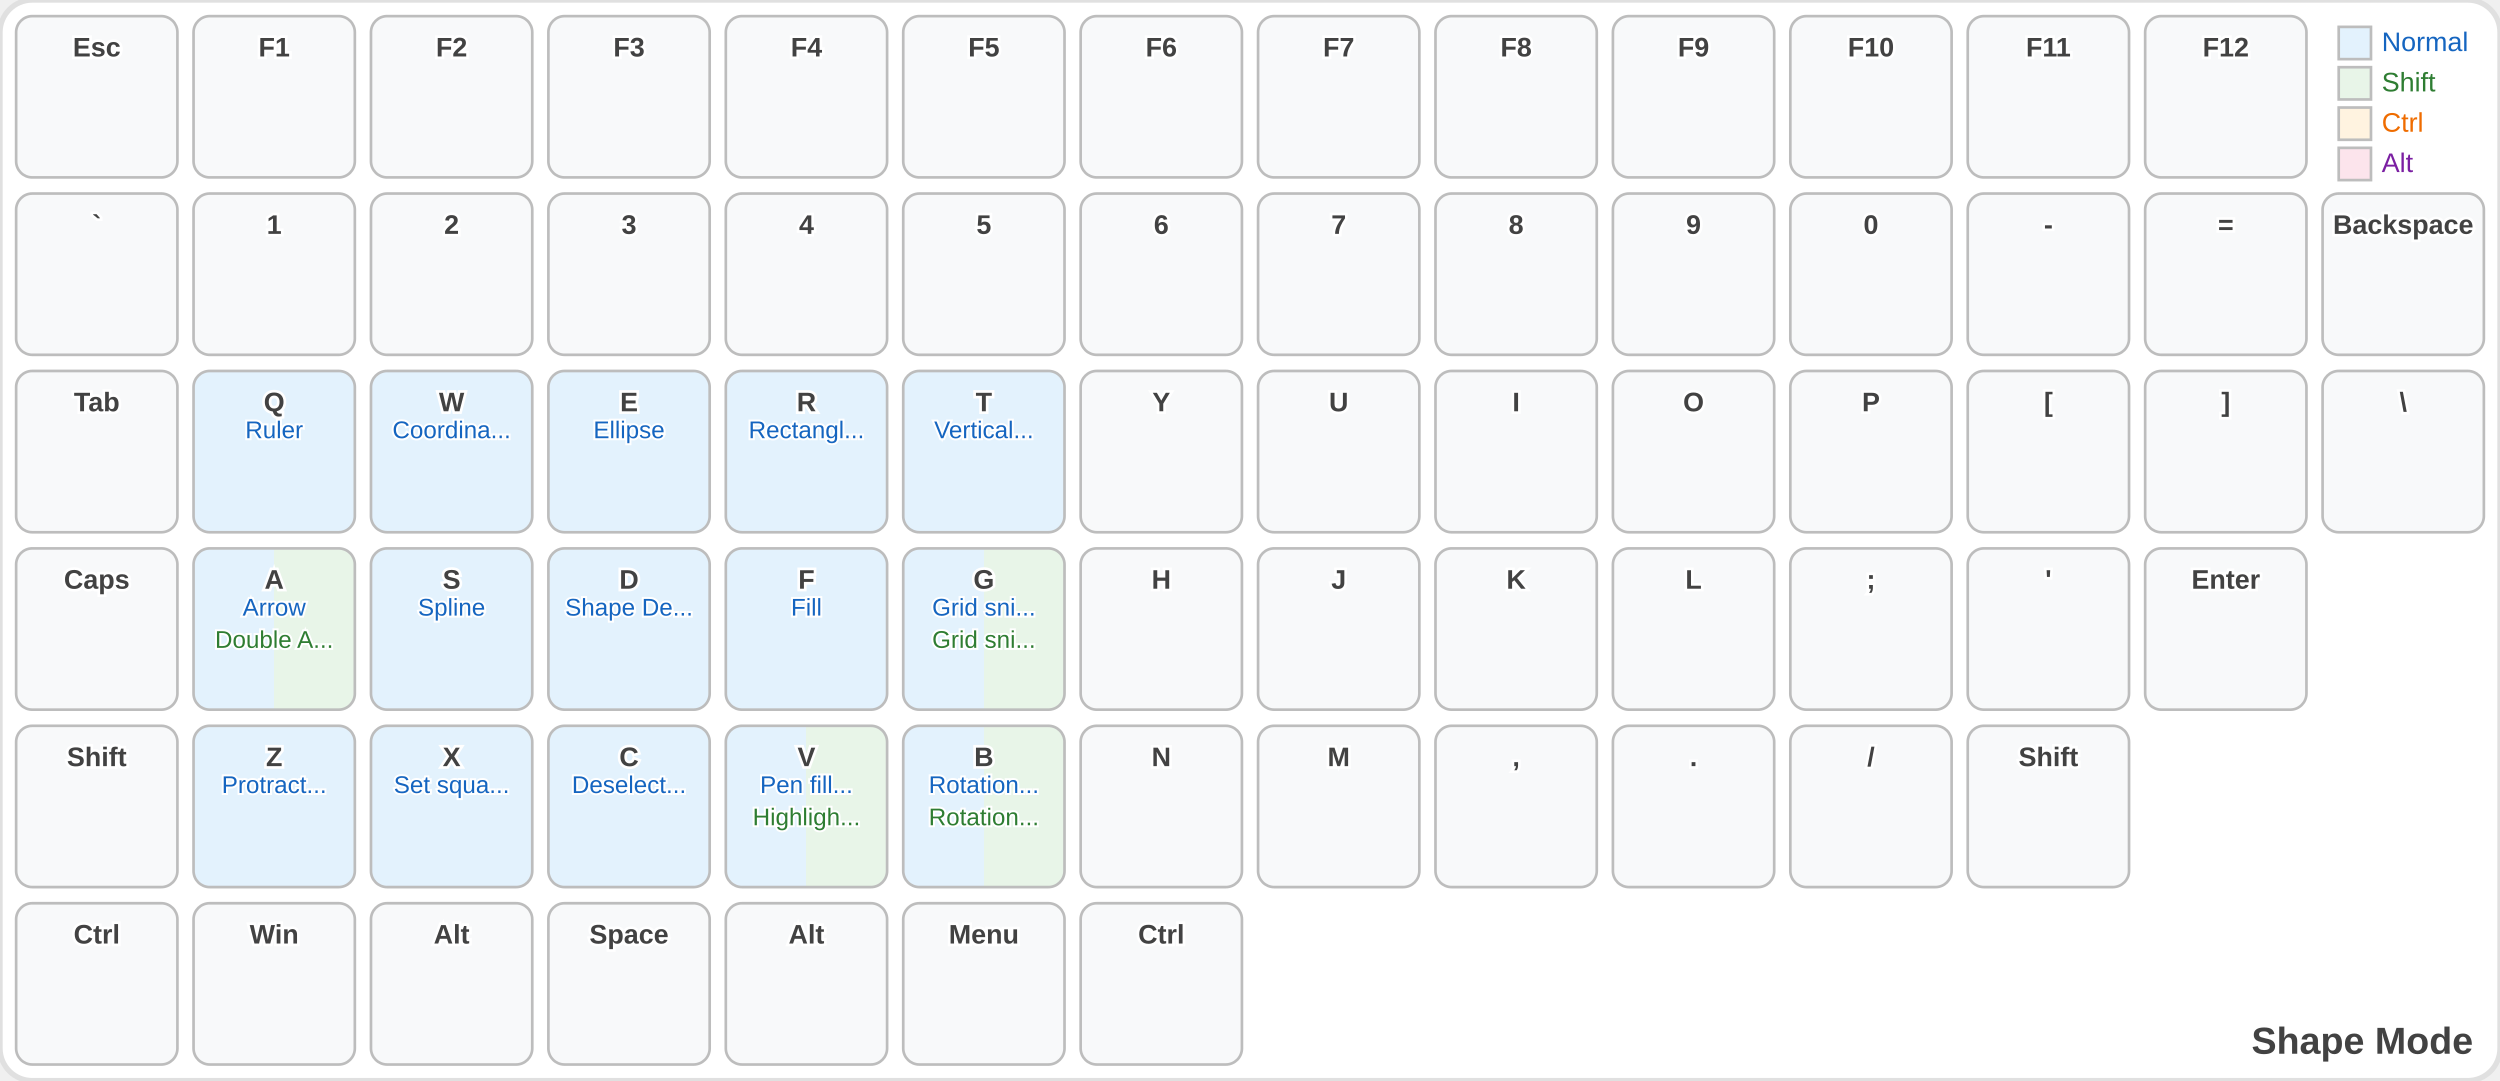
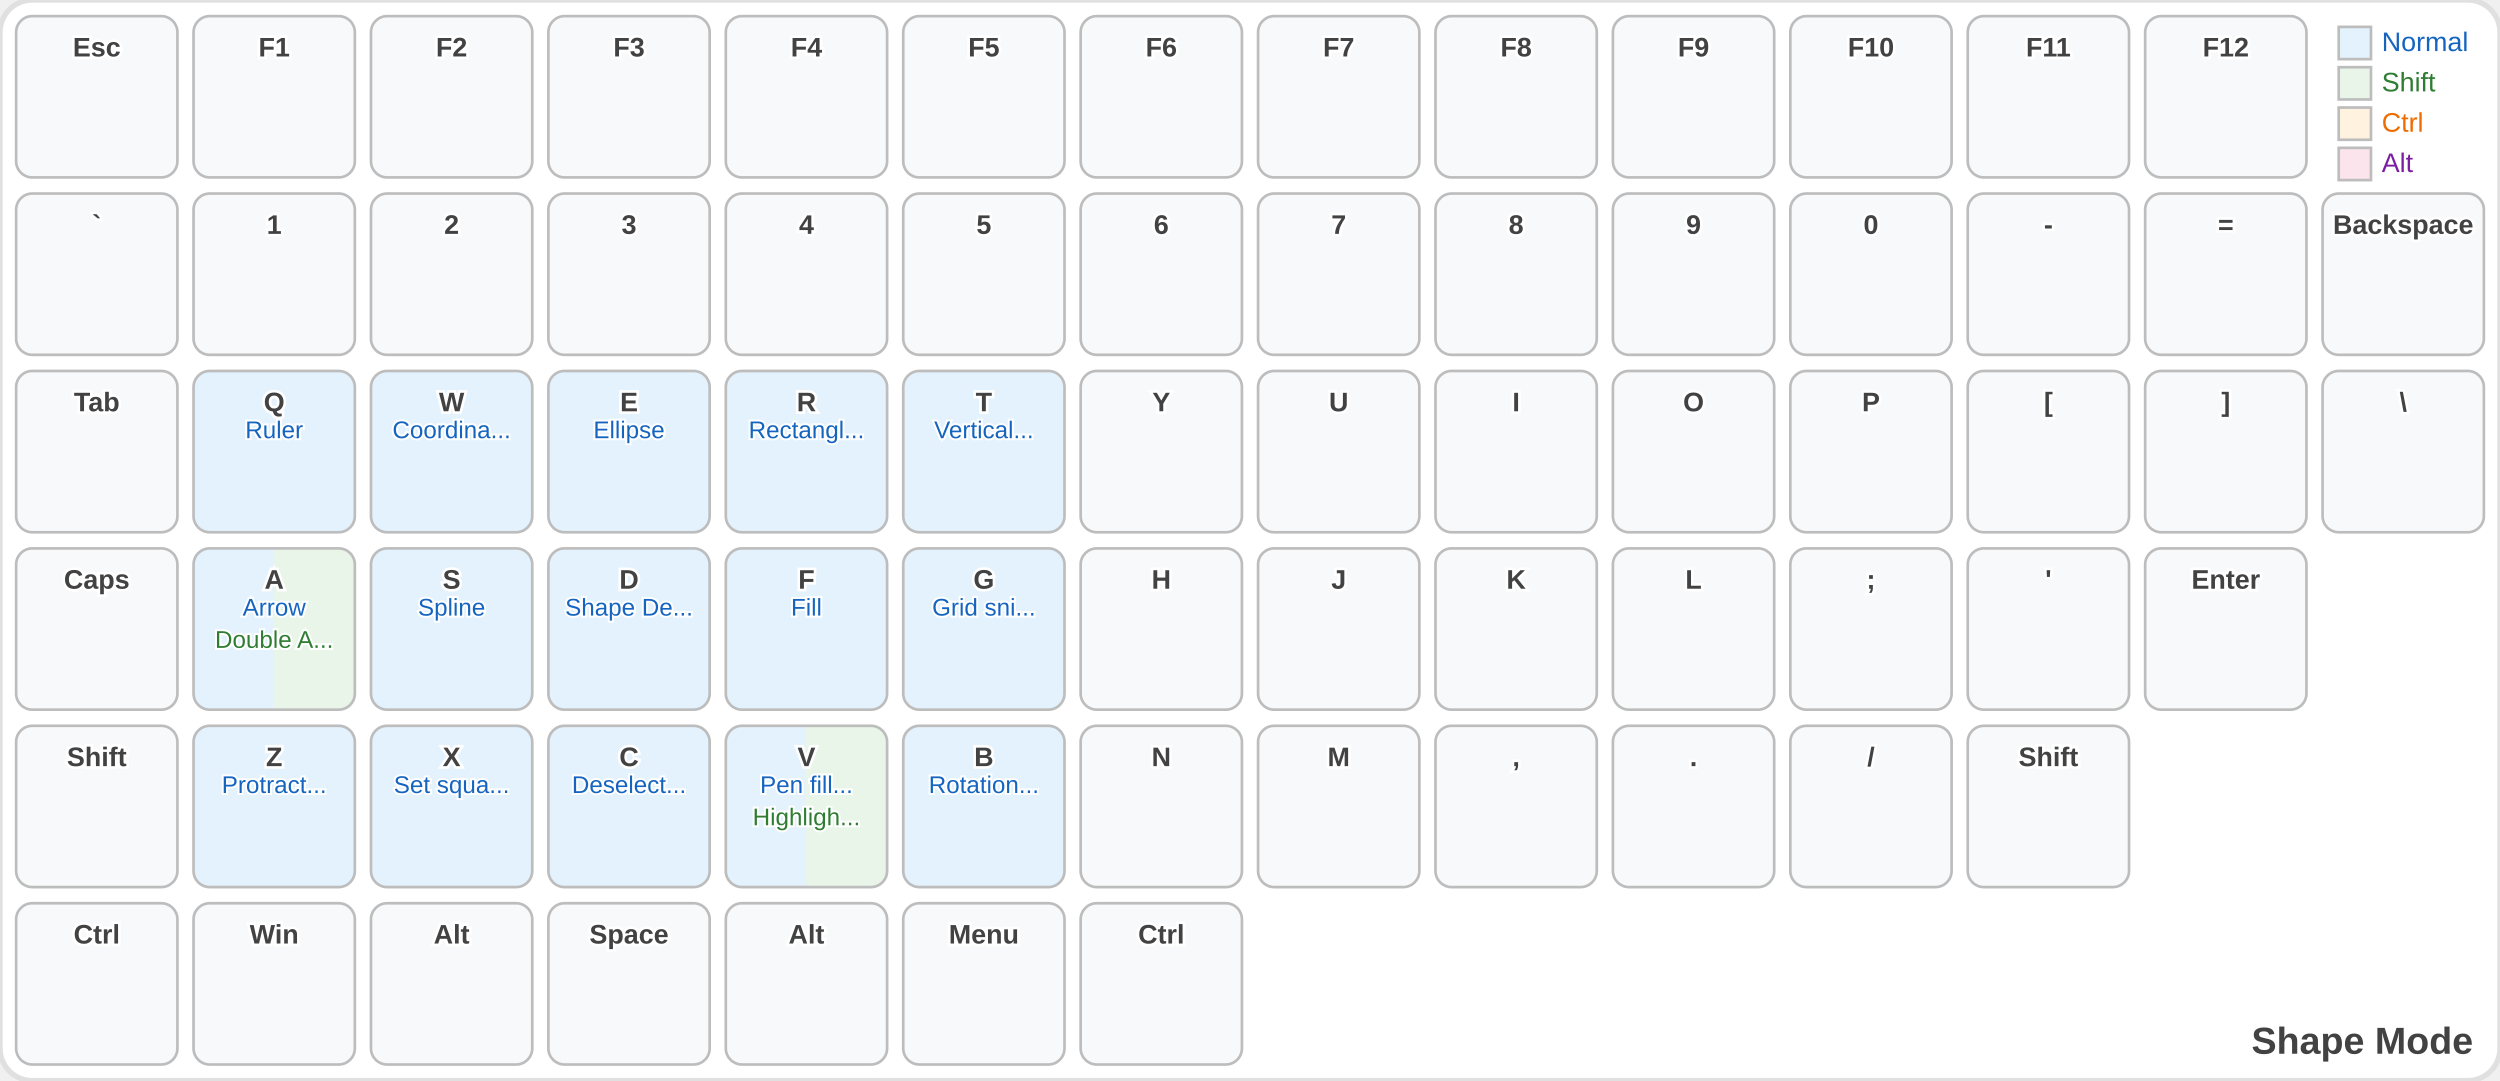
<svg xmlns="http://www.w3.org/2000/svg" baseProfile="full" height="402" version="1.1" width="930">
  <defs>
    <linearGradient id="gradient_A_72_204" x1="0" x2="1" y1="0" y2="0">
      <stop offset="0.0" stop-color="#e3f2fd" />
      <stop offset="0.5" stop-color="#e3f2fd" />
      <stop offset="0.5" stop-color="#e3f2fd" />
      <stop offset="0.5" stop-color="#e8f5e8" />
    </linearGradient>
-     <linearGradient id="gradient_G_336_204" x1="0" x2="1" y1="0" y2="0">
-       <stop offset="0.0" stop-color="#e3f2fd" />
-       <stop offset="0.5" stop-color="#e3f2fd" />
-       <stop offset="0.5" stop-color="#e3f2fd" />
-       <stop offset="0.5" stop-color="#e8f5e8" />
-     </linearGradient>
    <linearGradient id="gradient_V_270_270" x1="0" x2="1" y1="0" y2="0">
-       <stop offset="0.0" stop-color="#e3f2fd" />
-       <stop offset="0.5" stop-color="#e3f2fd" />
-       <stop offset="0.5" stop-color="#e3f2fd" />
-       <stop offset="0.5" stop-color="#e8f5e8" />
-     </linearGradient>
-     <linearGradient id="gradient_B_336_270" x1="0" x2="1" y1="0" y2="0">
      <stop offset="0.0" stop-color="#e3f2fd" />
      <stop offset="0.5" stop-color="#e3f2fd" />
      <stop offset="0.5" stop-color="#e3f2fd" />
      <stop offset="0.5" stop-color="#e8f5e8" />
    </linearGradient>
  </defs>
  <rect fill="#ffffff" height="402" rx="12" ry="12" stroke="#e0e0e0" stroke-width="2" width="930" x="0" y="0" />
  <rect fill="#e3f2fd" height="12" stroke="#bdbdbd" width="12" x="870" y="10" />
  <text fill="#1565c0" font-family="Arial, sans-serif" font-size="10" x="886" y="19">Normal</text>
  <rect fill="#e8f5e8" height="12" stroke="#bdbdbd" width="12" x="870" y="25" />
  <text fill="#2e7d32" font-family="Arial, sans-serif" font-size="10" x="886" y="34">Shift</text>
  <rect fill="#fff3e0" height="12" stroke="#bdbdbd" width="12" x="870" y="40" />
  <text fill="#ef6c00" font-family="Arial, sans-serif" font-size="10" x="886" y="49">Ctrl</text>
  <rect fill="#fce4ec" height="12" stroke="#bdbdbd" width="12" x="870" y="55" />
  <text fill="#7b1fa2" font-family="Arial, sans-serif" font-size="10" x="886" y="64">Alt</text>
  <text fill="none" font-family="Arial, sans-serif" font-size="14" font-weight="bold" stroke="#ffffff" stroke-width="2" text-anchor="end" x="920" y="392">Shape Mode</text>
  <text fill="#424242" font-family="Arial, sans-serif" font-size="14" font-weight="bold" text-anchor="end" x="920" y="392">Shape Mode</text>
  <rect fill="#f8f9fa" height="60" rx="6" ry="6" stroke="#bdbdbd" stroke-width="1" width="60" x="6" y="6" />
  <text fill="none" font-family="Arial, sans-serif" font-size="10" font-weight="bold" stroke="#ffffff" stroke-width="2" text-anchor="middle" x="36.0" y="21">Esc</text>
  <text fill="#424242" font-family="Arial, sans-serif" font-size="10" font-weight="bold" text-anchor="middle" x="36.0" y="21">Esc</text>
  <rect fill="#f8f9fa" height="60" rx="6" ry="6" stroke="#bdbdbd" stroke-width="1" width="60" x="72" y="6" />
  <text fill="none" font-family="Arial, sans-serif" font-size="10" font-weight="bold" stroke="#ffffff" stroke-width="2" text-anchor="middle" x="102.0" y="21">F1</text>
  <text fill="#424242" font-family="Arial, sans-serif" font-size="10" font-weight="bold" text-anchor="middle" x="102.0" y="21">F1</text>
  <rect fill="#f8f9fa" height="60" rx="6" ry="6" stroke="#bdbdbd" stroke-width="1" width="60" x="138" y="6" />
  <text fill="none" font-family="Arial, sans-serif" font-size="10" font-weight="bold" stroke="#ffffff" stroke-width="2" text-anchor="middle" x="168.0" y="21">F2</text>
  <text fill="#424242" font-family="Arial, sans-serif" font-size="10" font-weight="bold" text-anchor="middle" x="168.0" y="21">F2</text>
  <rect fill="#f8f9fa" height="60" rx="6" ry="6" stroke="#bdbdbd" stroke-width="1" width="60" x="204" y="6" />
  <text fill="none" font-family="Arial, sans-serif" font-size="10" font-weight="bold" stroke="#ffffff" stroke-width="2" text-anchor="middle" x="234.0" y="21">F3</text>
  <text fill="#424242" font-family="Arial, sans-serif" font-size="10" font-weight="bold" text-anchor="middle" x="234.0" y="21">F3</text>
  <rect fill="#f8f9fa" height="60" rx="6" ry="6" stroke="#bdbdbd" stroke-width="1" width="60" x="270" y="6" />
  <text fill="none" font-family="Arial, sans-serif" font-size="10" font-weight="bold" stroke="#ffffff" stroke-width="2" text-anchor="middle" x="300.0" y="21">F4</text>
  <text fill="#424242" font-family="Arial, sans-serif" font-size="10" font-weight="bold" text-anchor="middle" x="300.0" y="21">F4</text>
  <rect fill="#f8f9fa" height="60" rx="6" ry="6" stroke="#bdbdbd" stroke-width="1" width="60" x="336" y="6" />
  <text fill="none" font-family="Arial, sans-serif" font-size="10" font-weight="bold" stroke="#ffffff" stroke-width="2" text-anchor="middle" x="366.0" y="21">F5</text>
  <text fill="#424242" font-family="Arial, sans-serif" font-size="10" font-weight="bold" text-anchor="middle" x="366.0" y="21">F5</text>
  <rect fill="#f8f9fa" height="60" rx="6" ry="6" stroke="#bdbdbd" stroke-width="1" width="60" x="402" y="6" />
  <text fill="none" font-family="Arial, sans-serif" font-size="10" font-weight="bold" stroke="#ffffff" stroke-width="2" text-anchor="middle" x="432.0" y="21">F6</text>
  <text fill="#424242" font-family="Arial, sans-serif" font-size="10" font-weight="bold" text-anchor="middle" x="432.0" y="21">F6</text>
  <rect fill="#f8f9fa" height="60" rx="6" ry="6" stroke="#bdbdbd" stroke-width="1" width="60" x="468" y="6" />
  <text fill="none" font-family="Arial, sans-serif" font-size="10" font-weight="bold" stroke="#ffffff" stroke-width="2" text-anchor="middle" x="498.0" y="21">F7</text>
  <text fill="#424242" font-family="Arial, sans-serif" font-size="10" font-weight="bold" text-anchor="middle" x="498.0" y="21">F7</text>
  <rect fill="#f8f9fa" height="60" rx="6" ry="6" stroke="#bdbdbd" stroke-width="1" width="60" x="534" y="6" />
  <text fill="none" font-family="Arial, sans-serif" font-size="10" font-weight="bold" stroke="#ffffff" stroke-width="2" text-anchor="middle" x="564.0" y="21">F8</text>
  <text fill="#424242" font-family="Arial, sans-serif" font-size="10" font-weight="bold" text-anchor="middle" x="564.0" y="21">F8</text>
  <rect fill="#f8f9fa" height="60" rx="6" ry="6" stroke="#bdbdbd" stroke-width="1" width="60" x="600" y="6" />
  <text fill="none" font-family="Arial, sans-serif" font-size="10" font-weight="bold" stroke="#ffffff" stroke-width="2" text-anchor="middle" x="630.0" y="21">F9</text>
  <text fill="#424242" font-family="Arial, sans-serif" font-size="10" font-weight="bold" text-anchor="middle" x="630.0" y="21">F9</text>
  <rect fill="#f8f9fa" height="60" rx="6" ry="6" stroke="#bdbdbd" stroke-width="1" width="60" x="666" y="6" />
  <text fill="none" font-family="Arial, sans-serif" font-size="10" font-weight="bold" stroke="#ffffff" stroke-width="2" text-anchor="middle" x="696.0" y="21">F10</text>
  <text fill="#424242" font-family="Arial, sans-serif" font-size="10" font-weight="bold" text-anchor="middle" x="696.0" y="21">F10</text>
  <rect fill="#f8f9fa" height="60" rx="6" ry="6" stroke="#bdbdbd" stroke-width="1" width="60" x="732" y="6" />
  <text fill="none" font-family="Arial, sans-serif" font-size="10" font-weight="bold" stroke="#ffffff" stroke-width="2" text-anchor="middle" x="762.0" y="21">F11</text>
  <text fill="#424242" font-family="Arial, sans-serif" font-size="10" font-weight="bold" text-anchor="middle" x="762.0" y="21">F11</text>
  <rect fill="#f8f9fa" height="60" rx="6" ry="6" stroke="#bdbdbd" stroke-width="1" width="60" x="798" y="6" />
  <text fill="none" font-family="Arial, sans-serif" font-size="10" font-weight="bold" stroke="#ffffff" stroke-width="2" text-anchor="middle" x="828.0" y="21">F12</text>
  <text fill="#424242" font-family="Arial, sans-serif" font-size="10" font-weight="bold" text-anchor="middle" x="828.0" y="21">F12</text>
  <rect fill="#f8f9fa" height="60" rx="6" ry="6" stroke="#bdbdbd" stroke-width="1" width="60" x="6" y="72" />
  <text fill="none" font-family="Arial, sans-serif" font-size="10" font-weight="bold" stroke="#ffffff" stroke-width="2" text-anchor="middle" x="36.0" y="87">`</text>
  <text fill="#424242" font-family="Arial, sans-serif" font-size="10" font-weight="bold" text-anchor="middle" x="36.0" y="87">`</text>
  <rect fill="#f8f9fa" height="60" rx="6" ry="6" stroke="#bdbdbd" stroke-width="1" width="60" x="72" y="72" />
  <text fill="none" font-family="Arial, sans-serif" font-size="10" font-weight="bold" stroke="#ffffff" stroke-width="2" text-anchor="middle" x="102.0" y="87">1</text>
  <text fill="#424242" font-family="Arial, sans-serif" font-size="10" font-weight="bold" text-anchor="middle" x="102.0" y="87">1</text>
  <rect fill="#f8f9fa" height="60" rx="6" ry="6" stroke="#bdbdbd" stroke-width="1" width="60" x="138" y="72" />
  <text fill="none" font-family="Arial, sans-serif" font-size="10" font-weight="bold" stroke="#ffffff" stroke-width="2" text-anchor="middle" x="168.0" y="87">2</text>
  <text fill="#424242" font-family="Arial, sans-serif" font-size="10" font-weight="bold" text-anchor="middle" x="168.0" y="87">2</text>
  <rect fill="#f8f9fa" height="60" rx="6" ry="6" stroke="#bdbdbd" stroke-width="1" width="60" x="204" y="72" />
  <text fill="none" font-family="Arial, sans-serif" font-size="10" font-weight="bold" stroke="#ffffff" stroke-width="2" text-anchor="middle" x="234.0" y="87">3</text>
  <text fill="#424242" font-family="Arial, sans-serif" font-size="10" font-weight="bold" text-anchor="middle" x="234.0" y="87">3</text>
  <rect fill="#f8f9fa" height="60" rx="6" ry="6" stroke="#bdbdbd" stroke-width="1" width="60" x="270" y="72" />
  <text fill="none" font-family="Arial, sans-serif" font-size="10" font-weight="bold" stroke="#ffffff" stroke-width="2" text-anchor="middle" x="300.0" y="87">4</text>
  <text fill="#424242" font-family="Arial, sans-serif" font-size="10" font-weight="bold" text-anchor="middle" x="300.0" y="87">4</text>
  <rect fill="#f8f9fa" height="60" rx="6" ry="6" stroke="#bdbdbd" stroke-width="1" width="60" x="336" y="72" />
  <text fill="none" font-family="Arial, sans-serif" font-size="10" font-weight="bold" stroke="#ffffff" stroke-width="2" text-anchor="middle" x="366.0" y="87">5</text>
  <text fill="#424242" font-family="Arial, sans-serif" font-size="10" font-weight="bold" text-anchor="middle" x="366.0" y="87">5</text>
  <rect fill="#f8f9fa" height="60" rx="6" ry="6" stroke="#bdbdbd" stroke-width="1" width="60" x="402" y="72" />
  <text fill="none" font-family="Arial, sans-serif" font-size="10" font-weight="bold" stroke="#ffffff" stroke-width="2" text-anchor="middle" x="432.0" y="87">6</text>
  <text fill="#424242" font-family="Arial, sans-serif" font-size="10" font-weight="bold" text-anchor="middle" x="432.0" y="87">6</text>
  <rect fill="#f8f9fa" height="60" rx="6" ry="6" stroke="#bdbdbd" stroke-width="1" width="60" x="468" y="72" />
  <text fill="none" font-family="Arial, sans-serif" font-size="10" font-weight="bold" stroke="#ffffff" stroke-width="2" text-anchor="middle" x="498.0" y="87">7</text>
  <text fill="#424242" font-family="Arial, sans-serif" font-size="10" font-weight="bold" text-anchor="middle" x="498.0" y="87">7</text>
  <rect fill="#f8f9fa" height="60" rx="6" ry="6" stroke="#bdbdbd" stroke-width="1" width="60" x="534" y="72" />
  <text fill="none" font-family="Arial, sans-serif" font-size="10" font-weight="bold" stroke="#ffffff" stroke-width="2" text-anchor="middle" x="564.0" y="87">8</text>
  <text fill="#424242" font-family="Arial, sans-serif" font-size="10" font-weight="bold" text-anchor="middle" x="564.0" y="87">8</text>
  <rect fill="#f8f9fa" height="60" rx="6" ry="6" stroke="#bdbdbd" stroke-width="1" width="60" x="600" y="72" />
  <text fill="none" font-family="Arial, sans-serif" font-size="10" font-weight="bold" stroke="#ffffff" stroke-width="2" text-anchor="middle" x="630.0" y="87">9</text>
  <text fill="#424242" font-family="Arial, sans-serif" font-size="10" font-weight="bold" text-anchor="middle" x="630.0" y="87">9</text>
  <rect fill="#f8f9fa" height="60" rx="6" ry="6" stroke="#bdbdbd" stroke-width="1" width="60" x="666" y="72" />
  <text fill="none" font-family="Arial, sans-serif" font-size="10" font-weight="bold" stroke="#ffffff" stroke-width="2" text-anchor="middle" x="696.0" y="87">0</text>
  <text fill="#424242" font-family="Arial, sans-serif" font-size="10" font-weight="bold" text-anchor="middle" x="696.0" y="87">0</text>
  <rect fill="#f8f9fa" height="60" rx="6" ry="6" stroke="#bdbdbd" stroke-width="1" width="60" x="732" y="72" />
  <text fill="none" font-family="Arial, sans-serif" font-size="10" font-weight="bold" stroke="#ffffff" stroke-width="2" text-anchor="middle" x="762.0" y="87">-</text>
  <text fill="#424242" font-family="Arial, sans-serif" font-size="10" font-weight="bold" text-anchor="middle" x="762.0" y="87">-</text>
  <rect fill="#f8f9fa" height="60" rx="6" ry="6" stroke="#bdbdbd" stroke-width="1" width="60" x="798" y="72" />
  <text fill="none" font-family="Arial, sans-serif" font-size="10" font-weight="bold" stroke="#ffffff" stroke-width="2" text-anchor="middle" x="828.0" y="87">=</text>
  <text fill="#424242" font-family="Arial, sans-serif" font-size="10" font-weight="bold" text-anchor="middle" x="828.0" y="87">=</text>
  <rect fill="#f8f9fa" height="60" rx="6" ry="6" stroke="#bdbdbd" stroke-width="1" width="60" x="864" y="72" />
  <text fill="none" font-family="Arial, sans-serif" font-size="10" font-weight="bold" stroke="#ffffff" stroke-width="2" text-anchor="middle" x="894.0" y="87">Backspace</text>
  <text fill="#424242" font-family="Arial, sans-serif" font-size="10" font-weight="bold" text-anchor="middle" x="894.0" y="87">Backspace</text>
  <rect fill="#f8f9fa" height="60" rx="6" ry="6" stroke="#bdbdbd" stroke-width="1" width="60" x="6" y="138" />
  <text fill="none" font-family="Arial, sans-serif" font-size="10" font-weight="bold" stroke="#ffffff" stroke-width="2" text-anchor="middle" x="36.0" y="153">Tab</text>
  <text fill="#424242" font-family="Arial, sans-serif" font-size="10" font-weight="bold" text-anchor="middle" x="36.0" y="153">Tab</text>
  <rect fill="#e3f2fd" height="60" rx="6" ry="6" stroke="#bdbdbd" stroke-width="1" width="60" x="72" y="138" />
  <text fill="none" font-family="Arial, sans-serif" font-size="10" font-weight="bold" stroke="#ffffff" stroke-width="2" text-anchor="middle" x="102.0" y="153">Q</text>
  <text fill="#424242" font-family="Arial, sans-serif" font-size="10" font-weight="bold" text-anchor="middle" x="102.0" y="153">Q</text>
  <text fill="none" font-family="Arial, sans-serif" font-size="9" font-weight="normal" stroke="#ffffff" stroke-width="1.5" text-anchor="middle" x="102.0" y="163">Ruler</text>
  <text fill="#1565c0" font-family="Arial, sans-serif" font-size="9" font-weight="normal" text-anchor="middle" x="102.0" y="163">Ruler</text>
  <rect fill="#e3f2fd" height="60" rx="6" ry="6" stroke="#bdbdbd" stroke-width="1" width="60" x="138" y="138" />
  <text fill="none" font-family="Arial, sans-serif" font-size="10" font-weight="bold" stroke="#ffffff" stroke-width="2" text-anchor="middle" x="168.0" y="153">W</text>
  <text fill="#424242" font-family="Arial, sans-serif" font-size="10" font-weight="bold" text-anchor="middle" x="168.0" y="153">W</text>
  <text fill="none" font-family="Arial, sans-serif" font-size="9" font-weight="normal" stroke="#ffffff" stroke-width="1.5" text-anchor="middle" x="168.0" y="163">Coordina...</text>
  <text fill="#1565c0" font-family="Arial, sans-serif" font-size="9" font-weight="normal" text-anchor="middle" x="168.0" y="163">Coordina...</text>
  <rect fill="#e3f2fd" height="60" rx="6" ry="6" stroke="#bdbdbd" stroke-width="1" width="60" x="204" y="138" />
  <text fill="none" font-family="Arial, sans-serif" font-size="10" font-weight="bold" stroke="#ffffff" stroke-width="2" text-anchor="middle" x="234.0" y="153">E</text>
  <text fill="#424242" font-family="Arial, sans-serif" font-size="10" font-weight="bold" text-anchor="middle" x="234.0" y="153">E</text>
  <text fill="none" font-family="Arial, sans-serif" font-size="9" font-weight="normal" stroke="#ffffff" stroke-width="1.5" text-anchor="middle" x="234.0" y="163">Ellipse</text>
  <text fill="#1565c0" font-family="Arial, sans-serif" font-size="9" font-weight="normal" text-anchor="middle" x="234.0" y="163">Ellipse</text>
  <rect fill="#e3f2fd" height="60" rx="6" ry="6" stroke="#bdbdbd" stroke-width="1" width="60" x="270" y="138" />
  <text fill="none" font-family="Arial, sans-serif" font-size="10" font-weight="bold" stroke="#ffffff" stroke-width="2" text-anchor="middle" x="300.0" y="153">R</text>
  <text fill="#424242" font-family="Arial, sans-serif" font-size="10" font-weight="bold" text-anchor="middle" x="300.0" y="153">R</text>
  <text fill="none" font-family="Arial, sans-serif" font-size="9" font-weight="normal" stroke="#ffffff" stroke-width="1.5" text-anchor="middle" x="300.0" y="163">Rectangl...</text>
  <text fill="#1565c0" font-family="Arial, sans-serif" font-size="9" font-weight="normal" text-anchor="middle" x="300.0" y="163">Rectangl...</text>
  <rect fill="#e3f2fd" height="60" rx="6" ry="6" stroke="#bdbdbd" stroke-width="1" width="60" x="336" y="138" />
  <text fill="none" font-family="Arial, sans-serif" font-size="10" font-weight="bold" stroke="#ffffff" stroke-width="2" text-anchor="middle" x="366.0" y="153">T</text>
  <text fill="#424242" font-family="Arial, sans-serif" font-size="10" font-weight="bold" text-anchor="middle" x="366.0" y="153">T</text>
  <text fill="none" font-family="Arial, sans-serif" font-size="9" font-weight="normal" stroke="#ffffff" stroke-width="1.5" text-anchor="middle" x="366.0" y="163">Vertical...</text>
  <text fill="#1565c0" font-family="Arial, sans-serif" font-size="9" font-weight="normal" text-anchor="middle" x="366.0" y="163">Vertical...</text>
  <rect fill="#f8f9fa" height="60" rx="6" ry="6" stroke="#bdbdbd" stroke-width="1" width="60" x="402" y="138" />
  <text fill="none" font-family="Arial, sans-serif" font-size="10" font-weight="bold" stroke="#ffffff" stroke-width="2" text-anchor="middle" x="432.0" y="153">Y</text>
  <text fill="#424242" font-family="Arial, sans-serif" font-size="10" font-weight="bold" text-anchor="middle" x="432.0" y="153">Y</text>
  <rect fill="#f8f9fa" height="60" rx="6" ry="6" stroke="#bdbdbd" stroke-width="1" width="60" x="468" y="138" />
  <text fill="none" font-family="Arial, sans-serif" font-size="10" font-weight="bold" stroke="#ffffff" stroke-width="2" text-anchor="middle" x="498.0" y="153">U</text>
  <text fill="#424242" font-family="Arial, sans-serif" font-size="10" font-weight="bold" text-anchor="middle" x="498.0" y="153">U</text>
  <rect fill="#f8f9fa" height="60" rx="6" ry="6" stroke="#bdbdbd" stroke-width="1" width="60" x="534" y="138" />
  <text fill="none" font-family="Arial, sans-serif" font-size="10" font-weight="bold" stroke="#ffffff" stroke-width="2" text-anchor="middle" x="564.0" y="153">I</text>
  <text fill="#424242" font-family="Arial, sans-serif" font-size="10" font-weight="bold" text-anchor="middle" x="564.0" y="153">I</text>
  <rect fill="#f8f9fa" height="60" rx="6" ry="6" stroke="#bdbdbd" stroke-width="1" width="60" x="600" y="138" />
  <text fill="none" font-family="Arial, sans-serif" font-size="10" font-weight="bold" stroke="#ffffff" stroke-width="2" text-anchor="middle" x="630.0" y="153">O</text>
  <text fill="#424242" font-family="Arial, sans-serif" font-size="10" font-weight="bold" text-anchor="middle" x="630.0" y="153">O</text>
  <rect fill="#f8f9fa" height="60" rx="6" ry="6" stroke="#bdbdbd" stroke-width="1" width="60" x="666" y="138" />
  <text fill="none" font-family="Arial, sans-serif" font-size="10" font-weight="bold" stroke="#ffffff" stroke-width="2" text-anchor="middle" x="696.0" y="153">P</text>
  <text fill="#424242" font-family="Arial, sans-serif" font-size="10" font-weight="bold" text-anchor="middle" x="696.0" y="153">P</text>
  <rect fill="#f8f9fa" height="60" rx="6" ry="6" stroke="#bdbdbd" stroke-width="1" width="60" x="732" y="138" />
  <text fill="none" font-family="Arial, sans-serif" font-size="10" font-weight="bold" stroke="#ffffff" stroke-width="2" text-anchor="middle" x="762.0" y="153">[</text>
  <text fill="#424242" font-family="Arial, sans-serif" font-size="10" font-weight="bold" text-anchor="middle" x="762.0" y="153">[</text>
  <rect fill="#f8f9fa" height="60" rx="6" ry="6" stroke="#bdbdbd" stroke-width="1" width="60" x="798" y="138" />
  <text fill="none" font-family="Arial, sans-serif" font-size="10" font-weight="bold" stroke="#ffffff" stroke-width="2" text-anchor="middle" x="828.0" y="153">]</text>
  <text fill="#424242" font-family="Arial, sans-serif" font-size="10" font-weight="bold" text-anchor="middle" x="828.0" y="153">]</text>
  <rect fill="#f8f9fa" height="60" rx="6" ry="6" stroke="#bdbdbd" stroke-width="1" width="60" x="864" y="138" />
  <text fill="none" font-family="Arial, sans-serif" font-size="10" font-weight="bold" stroke="#ffffff" stroke-width="2" text-anchor="middle" x="894.0" y="153">\</text>
  <text fill="#424242" font-family="Arial, sans-serif" font-size="10" font-weight="bold" text-anchor="middle" x="894.0" y="153">\</text>
  <rect fill="#f8f9fa" height="60" rx="6" ry="6" stroke="#bdbdbd" stroke-width="1" width="60" x="6" y="204" />
  <text fill="none" font-family="Arial, sans-serif" font-size="10" font-weight="bold" stroke="#ffffff" stroke-width="2" text-anchor="middle" x="36.0" y="219">Caps</text>
  <text fill="#424242" font-family="Arial, sans-serif" font-size="10" font-weight="bold" text-anchor="middle" x="36.0" y="219">Caps</text>
  <rect fill="url(#gradient_A_72_204)" height="60" rx="6" ry="6" stroke="#bdbdbd" stroke-width="1" width="60" x="72" y="204" />
  <text fill="none" font-family="Arial, sans-serif" font-size="10" font-weight="bold" stroke="#ffffff" stroke-width="2" text-anchor="middle" x="102.0" y="219">A</text>
  <text fill="#424242" font-family="Arial, sans-serif" font-size="10" font-weight="bold" text-anchor="middle" x="102.0" y="219">A</text>
  <text fill="none" font-family="Arial, sans-serif" font-size="9" font-weight="normal" stroke="#ffffff" stroke-width="1.5" text-anchor="middle" x="102.0" y="229">Arrow</text>
  <text fill="#1565c0" font-family="Arial, sans-serif" font-size="9" font-weight="normal" text-anchor="middle" x="102.0" y="229">Arrow</text>
  <text fill="none" font-family="Arial, sans-serif" font-size="9" font-weight="normal" stroke="#ffffff" stroke-width="1.5" text-anchor="middle" x="102.0" y="241">Double A...</text>
  <text fill="#2e7d32" font-family="Arial, sans-serif" font-size="9" font-weight="normal" text-anchor="middle" x="102.0" y="241">Double A...</text>
  <rect fill="#e3f2fd" height="60" rx="6" ry="6" stroke="#bdbdbd" stroke-width="1" width="60" x="138" y="204" />
  <text fill="none" font-family="Arial, sans-serif" font-size="10" font-weight="bold" stroke="#ffffff" stroke-width="2" text-anchor="middle" x="168.0" y="219">S</text>
  <text fill="#424242" font-family="Arial, sans-serif" font-size="10" font-weight="bold" text-anchor="middle" x="168.0" y="219">S</text>
  <text fill="none" font-family="Arial, sans-serif" font-size="9" font-weight="normal" stroke="#ffffff" stroke-width="1.5" text-anchor="middle" x="168.0" y="229">Spline</text>
  <text fill="#1565c0" font-family="Arial, sans-serif" font-size="9" font-weight="normal" text-anchor="middle" x="168.0" y="229">Spline</text>
  <rect fill="#e3f2fd" height="60" rx="6" ry="6" stroke="#bdbdbd" stroke-width="1" width="60" x="204" y="204" />
  <text fill="none" font-family="Arial, sans-serif" font-size="10" font-weight="bold" stroke="#ffffff" stroke-width="2" text-anchor="middle" x="234.0" y="219">D</text>
  <text fill="#424242" font-family="Arial, sans-serif" font-size="10" font-weight="bold" text-anchor="middle" x="234.0" y="219">D</text>
  <text fill="none" font-family="Arial, sans-serif" font-size="9" font-weight="normal" stroke="#ffffff" stroke-width="1.5" text-anchor="middle" x="234.0" y="229">Shape De...</text>
  <text fill="#1565c0" font-family="Arial, sans-serif" font-size="9" font-weight="normal" text-anchor="middle" x="234.0" y="229">Shape De...</text>
  <rect fill="#e3f2fd" height="60" rx="6" ry="6" stroke="#bdbdbd" stroke-width="1" width="60" x="270" y="204" />
  <text fill="none" font-family="Arial, sans-serif" font-size="10" font-weight="bold" stroke="#ffffff" stroke-width="2" text-anchor="middle" x="300.0" y="219">F</text>
  <text fill="#424242" font-family="Arial, sans-serif" font-size="10" font-weight="bold" text-anchor="middle" x="300.0" y="219">F</text>
  <text fill="none" font-family="Arial, sans-serif" font-size="9" font-weight="normal" stroke="#ffffff" stroke-width="1.5" text-anchor="middle" x="300.0" y="229">Fill</text>
  <text fill="#1565c0" font-family="Arial, sans-serif" font-size="9" font-weight="normal" text-anchor="middle" x="300.0" y="229">Fill</text>
-   <rect fill="url(#gradient_G_336_204)" height="60" rx="6" ry="6" stroke="#bdbdbd" stroke-width="1" width="60" x="336" y="204" />
+   <rect fill="#e3f2fd" height="60" rx="6" ry="6" stroke="#bdbdbd" stroke-width="1" width="60" x="336" y="204" />
  <text fill="none" font-family="Arial, sans-serif" font-size="10" font-weight="bold" stroke="#ffffff" stroke-width="2" text-anchor="middle" x="366.0" y="219">G</text>
  <text fill="#424242" font-family="Arial, sans-serif" font-size="10" font-weight="bold" text-anchor="middle" x="366.0" y="219">G</text>
  <text fill="none" font-family="Arial, sans-serif" font-size="9" font-weight="normal" stroke="#ffffff" stroke-width="1.5" text-anchor="middle" x="366.0" y="229">Grid sni...</text>
  <text fill="#1565c0" font-family="Arial, sans-serif" font-size="9" font-weight="normal" text-anchor="middle" x="366.0" y="229">Grid sni...</text>
-   <text fill="none" font-family="Arial, sans-serif" font-size="9" font-weight="normal" stroke="#ffffff" stroke-width="1.5" text-anchor="middle" x="366.0" y="241">Grid sni...</text>
-   <text fill="#2e7d32" font-family="Arial, sans-serif" font-size="9" font-weight="normal" text-anchor="middle" x="366.0" y="241">Grid sni...</text>
  <rect fill="#f8f9fa" height="60" rx="6" ry="6" stroke="#bdbdbd" stroke-width="1" width="60" x="402" y="204" />
  <text fill="none" font-family="Arial, sans-serif" font-size="10" font-weight="bold" stroke="#ffffff" stroke-width="2" text-anchor="middle" x="432.0" y="219">H</text>
  <text fill="#424242" font-family="Arial, sans-serif" font-size="10" font-weight="bold" text-anchor="middle" x="432.0" y="219">H</text>
  <rect fill="#f8f9fa" height="60" rx="6" ry="6" stroke="#bdbdbd" stroke-width="1" width="60" x="468" y="204" />
  <text fill="none" font-family="Arial, sans-serif" font-size="10" font-weight="bold" stroke="#ffffff" stroke-width="2" text-anchor="middle" x="498.0" y="219">J</text>
  <text fill="#424242" font-family="Arial, sans-serif" font-size="10" font-weight="bold" text-anchor="middle" x="498.0" y="219">J</text>
  <rect fill="#f8f9fa" height="60" rx="6" ry="6" stroke="#bdbdbd" stroke-width="1" width="60" x="534" y="204" />
  <text fill="none" font-family="Arial, sans-serif" font-size="10" font-weight="bold" stroke="#ffffff" stroke-width="2" text-anchor="middle" x="564.0" y="219">K</text>
  <text fill="#424242" font-family="Arial, sans-serif" font-size="10" font-weight="bold" text-anchor="middle" x="564.0" y="219">K</text>
  <rect fill="#f8f9fa" height="60" rx="6" ry="6" stroke="#bdbdbd" stroke-width="1" width="60" x="600" y="204" />
  <text fill="none" font-family="Arial, sans-serif" font-size="10" font-weight="bold" stroke="#ffffff" stroke-width="2" text-anchor="middle" x="630.0" y="219">L</text>
  <text fill="#424242" font-family="Arial, sans-serif" font-size="10" font-weight="bold" text-anchor="middle" x="630.0" y="219">L</text>
  <rect fill="#f8f9fa" height="60" rx="6" ry="6" stroke="#bdbdbd" stroke-width="1" width="60" x="666" y="204" />
  <text fill="none" font-family="Arial, sans-serif" font-size="10" font-weight="bold" stroke="#ffffff" stroke-width="2" text-anchor="middle" x="696.0" y="219">;</text>
  <text fill="#424242" font-family="Arial, sans-serif" font-size="10" font-weight="bold" text-anchor="middle" x="696.0" y="219">;</text>
  <rect fill="#f8f9fa" height="60" rx="6" ry="6" stroke="#bdbdbd" stroke-width="1" width="60" x="732" y="204" />
  <text fill="none" font-family="Arial, sans-serif" font-size="10" font-weight="bold" stroke="#ffffff" stroke-width="2" text-anchor="middle" x="762.0" y="219">'</text>
  <text fill="#424242" font-family="Arial, sans-serif" font-size="10" font-weight="bold" text-anchor="middle" x="762.0" y="219">'</text>
  <rect fill="#f8f9fa" height="60" rx="6" ry="6" stroke="#bdbdbd" stroke-width="1" width="60" x="798" y="204" />
  <text fill="none" font-family="Arial, sans-serif" font-size="10" font-weight="bold" stroke="#ffffff" stroke-width="2" text-anchor="middle" x="828.0" y="219">Enter</text>
  <text fill="#424242" font-family="Arial, sans-serif" font-size="10" font-weight="bold" text-anchor="middle" x="828.0" y="219">Enter</text>
  <rect fill="#f8f9fa" height="60" rx="6" ry="6" stroke="#bdbdbd" stroke-width="1" width="60" x="6" y="270" />
  <text fill="none" font-family="Arial, sans-serif" font-size="10" font-weight="bold" stroke="#ffffff" stroke-width="2" text-anchor="middle" x="36.0" y="285">Shift</text>
  <text fill="#424242" font-family="Arial, sans-serif" font-size="10" font-weight="bold" text-anchor="middle" x="36.0" y="285">Shift</text>
  <rect fill="#e3f2fd" height="60" rx="6" ry="6" stroke="#bdbdbd" stroke-width="1" width="60" x="72" y="270" />
  <text fill="none" font-family="Arial, sans-serif" font-size="10" font-weight="bold" stroke="#ffffff" stroke-width="2" text-anchor="middle" x="102.0" y="285">Z</text>
  <text fill="#424242" font-family="Arial, sans-serif" font-size="10" font-weight="bold" text-anchor="middle" x="102.0" y="285">Z</text>
  <text fill="none" font-family="Arial, sans-serif" font-size="9" font-weight="normal" stroke="#ffffff" stroke-width="1.5" text-anchor="middle" x="102.0" y="295">Protract...</text>
  <text fill="#1565c0" font-family="Arial, sans-serif" font-size="9" font-weight="normal" text-anchor="middle" x="102.0" y="295">Protract...</text>
  <rect fill="#e3f2fd" height="60" rx="6" ry="6" stroke="#bdbdbd" stroke-width="1" width="60" x="138" y="270" />
  <text fill="none" font-family="Arial, sans-serif" font-size="10" font-weight="bold" stroke="#ffffff" stroke-width="2" text-anchor="middle" x="168.0" y="285">X</text>
  <text fill="#424242" font-family="Arial, sans-serif" font-size="10" font-weight="bold" text-anchor="middle" x="168.0" y="285">X</text>
  <text fill="none" font-family="Arial, sans-serif" font-size="9" font-weight="normal" stroke="#ffffff" stroke-width="1.5" text-anchor="middle" x="168.0" y="295">Set squa...</text>
  <text fill="#1565c0" font-family="Arial, sans-serif" font-size="9" font-weight="normal" text-anchor="middle" x="168.0" y="295">Set squa...</text>
  <rect fill="#e3f2fd" height="60" rx="6" ry="6" stroke="#bdbdbd" stroke-width="1" width="60" x="204" y="270" />
  <text fill="none" font-family="Arial, sans-serif" font-size="10" font-weight="bold" stroke="#ffffff" stroke-width="2" text-anchor="middle" x="234.0" y="285">C</text>
  <text fill="#424242" font-family="Arial, sans-serif" font-size="10" font-weight="bold" text-anchor="middle" x="234.0" y="285">C</text>
  <text fill="none" font-family="Arial, sans-serif" font-size="9" font-weight="normal" stroke="#ffffff" stroke-width="1.5" text-anchor="middle" x="234.0" y="295">Deselect...</text>
  <text fill="#1565c0" font-family="Arial, sans-serif" font-size="9" font-weight="normal" text-anchor="middle" x="234.0" y="295">Deselect...</text>
  <rect fill="url(#gradient_V_270_270)" height="60" rx="6" ry="6" stroke="#bdbdbd" stroke-width="1" width="60" x="270" y="270" />
  <text fill="none" font-family="Arial, sans-serif" font-size="10" font-weight="bold" stroke="#ffffff" stroke-width="2" text-anchor="middle" x="300.0" y="285">V</text>
  <text fill="#424242" font-family="Arial, sans-serif" font-size="10" font-weight="bold" text-anchor="middle" x="300.0" y="285">V</text>
  <text fill="none" font-family="Arial, sans-serif" font-size="9" font-weight="normal" stroke="#ffffff" stroke-width="1.5" text-anchor="middle" x="300.0" y="295">Pen fill...</text>
  <text fill="#1565c0" font-family="Arial, sans-serif" font-size="9" font-weight="normal" text-anchor="middle" x="300.0" y="295">Pen fill...</text>
  <text fill="none" font-family="Arial, sans-serif" font-size="9" font-weight="normal" stroke="#ffffff" stroke-width="1.5" text-anchor="middle" x="300.0" y="307">Highligh...</text>
  <text fill="#2e7d32" font-family="Arial, sans-serif" font-size="9" font-weight="normal" text-anchor="middle" x="300.0" y="307">Highligh...</text>
-   <rect fill="url(#gradient_B_336_270)" height="60" rx="6" ry="6" stroke="#bdbdbd" stroke-width="1" width="60" x="336" y="270" />
+   <rect fill="#e3f2fd" height="60" rx="6" ry="6" stroke="#bdbdbd" stroke-width="1" width="60" x="336" y="270" />
  <text fill="none" font-family="Arial, sans-serif" font-size="10" font-weight="bold" stroke="#ffffff" stroke-width="2" text-anchor="middle" x="366.0" y="285">B</text>
  <text fill="#424242" font-family="Arial, sans-serif" font-size="10" font-weight="bold" text-anchor="middle" x="366.0" y="285">B</text>
  <text fill="none" font-family="Arial, sans-serif" font-size="9" font-weight="normal" stroke="#ffffff" stroke-width="1.5" text-anchor="middle" x="366.0" y="295">Rotation...</text>
  <text fill="#1565c0" font-family="Arial, sans-serif" font-size="9" font-weight="normal" text-anchor="middle" x="366.0" y="295">Rotation...</text>
-   <text fill="none" font-family="Arial, sans-serif" font-size="9" font-weight="normal" stroke="#ffffff" stroke-width="1.5" text-anchor="middle" x="366.0" y="307">Rotation...</text>
-   <text fill="#2e7d32" font-family="Arial, sans-serif" font-size="9" font-weight="normal" text-anchor="middle" x="366.0" y="307">Rotation...</text>
  <rect fill="#f8f9fa" height="60" rx="6" ry="6" stroke="#bdbdbd" stroke-width="1" width="60" x="402" y="270" />
  <text fill="none" font-family="Arial, sans-serif" font-size="10" font-weight="bold" stroke="#ffffff" stroke-width="2" text-anchor="middle" x="432.0" y="285">N</text>
  <text fill="#424242" font-family="Arial, sans-serif" font-size="10" font-weight="bold" text-anchor="middle" x="432.0" y="285">N</text>
  <rect fill="#f8f9fa" height="60" rx="6" ry="6" stroke="#bdbdbd" stroke-width="1" width="60" x="468" y="270" />
  <text fill="none" font-family="Arial, sans-serif" font-size="10" font-weight="bold" stroke="#ffffff" stroke-width="2" text-anchor="middle" x="498.0" y="285">M</text>
  <text fill="#424242" font-family="Arial, sans-serif" font-size="10" font-weight="bold" text-anchor="middle" x="498.0" y="285">M</text>
  <rect fill="#f8f9fa" height="60" rx="6" ry="6" stroke="#bdbdbd" stroke-width="1" width="60" x="534" y="270" />
  <text fill="none" font-family="Arial, sans-serif" font-size="10" font-weight="bold" stroke="#ffffff" stroke-width="2" text-anchor="middle" x="564.0" y="285">,</text>
  <text fill="#424242" font-family="Arial, sans-serif" font-size="10" font-weight="bold" text-anchor="middle" x="564.0" y="285">,</text>
  <rect fill="#f8f9fa" height="60" rx="6" ry="6" stroke="#bdbdbd" stroke-width="1" width="60" x="600" y="270" />
  <text fill="none" font-family="Arial, sans-serif" font-size="10" font-weight="bold" stroke="#ffffff" stroke-width="2" text-anchor="middle" x="630.0" y="285">.</text>
  <text fill="#424242" font-family="Arial, sans-serif" font-size="10" font-weight="bold" text-anchor="middle" x="630.0" y="285">.</text>
  <rect fill="#f8f9fa" height="60" rx="6" ry="6" stroke="#bdbdbd" stroke-width="1" width="60" x="666" y="270" />
  <text fill="none" font-family="Arial, sans-serif" font-size="10" font-weight="bold" stroke="#ffffff" stroke-width="2" text-anchor="middle" x="696.0" y="285">/</text>
  <text fill="#424242" font-family="Arial, sans-serif" font-size="10" font-weight="bold" text-anchor="middle" x="696.0" y="285">/</text>
  <rect fill="#f8f9fa" height="60" rx="6" ry="6" stroke="#bdbdbd" stroke-width="1" width="60" x="732" y="270" />
  <text fill="none" font-family="Arial, sans-serif" font-size="10" font-weight="bold" stroke="#ffffff" stroke-width="2" text-anchor="middle" x="762.0" y="285">Shift</text>
  <text fill="#424242" font-family="Arial, sans-serif" font-size="10" font-weight="bold" text-anchor="middle" x="762.0" y="285">Shift</text>
  <rect fill="#f8f9fa" height="60" rx="6" ry="6" stroke="#bdbdbd" stroke-width="1" width="60" x="6" y="336" />
  <text fill="none" font-family="Arial, sans-serif" font-size="10" font-weight="bold" stroke="#ffffff" stroke-width="2" text-anchor="middle" x="36.0" y="351">Ctrl</text>
  <text fill="#424242" font-family="Arial, sans-serif" font-size="10" font-weight="bold" text-anchor="middle" x="36.0" y="351">Ctrl</text>
  <rect fill="#f8f9fa" height="60" rx="6" ry="6" stroke="#bdbdbd" stroke-width="1" width="60" x="72" y="336" />
  <text fill="none" font-family="Arial, sans-serif" font-size="10" font-weight="bold" stroke="#ffffff" stroke-width="2" text-anchor="middle" x="102.0" y="351">Win</text>
  <text fill="#424242" font-family="Arial, sans-serif" font-size="10" font-weight="bold" text-anchor="middle" x="102.0" y="351">Win</text>
  <rect fill="#f8f9fa" height="60" rx="6" ry="6" stroke="#bdbdbd" stroke-width="1" width="60" x="138" y="336" />
  <text fill="none" font-family="Arial, sans-serif" font-size="10" font-weight="bold" stroke="#ffffff" stroke-width="2" text-anchor="middle" x="168.0" y="351">Alt</text>
  <text fill="#424242" font-family="Arial, sans-serif" font-size="10" font-weight="bold" text-anchor="middle" x="168.0" y="351">Alt</text>
  <rect fill="#f8f9fa" height="60" rx="6" ry="6" stroke="#bdbdbd" stroke-width="1" width="60" x="204" y="336" />
  <text fill="none" font-family="Arial, sans-serif" font-size="10" font-weight="bold" stroke="#ffffff" stroke-width="2" text-anchor="middle" x="234.0" y="351">Space</text>
  <text fill="#424242" font-family="Arial, sans-serif" font-size="10" font-weight="bold" text-anchor="middle" x="234.0" y="351">Space</text>
  <rect fill="#f8f9fa" height="60" rx="6" ry="6" stroke="#bdbdbd" stroke-width="1" width="60" x="270" y="336" />
  <text fill="none" font-family="Arial, sans-serif" font-size="10" font-weight="bold" stroke="#ffffff" stroke-width="2" text-anchor="middle" x="300.0" y="351">Alt</text>
  <text fill="#424242" font-family="Arial, sans-serif" font-size="10" font-weight="bold" text-anchor="middle" x="300.0" y="351">Alt</text>
  <rect fill="#f8f9fa" height="60" rx="6" ry="6" stroke="#bdbdbd" stroke-width="1" width="60" x="336" y="336" />
  <text fill="none" font-family="Arial, sans-serif" font-size="10" font-weight="bold" stroke="#ffffff" stroke-width="2" text-anchor="middle" x="366.0" y="351">Menu</text>
  <text fill="#424242" font-family="Arial, sans-serif" font-size="10" font-weight="bold" text-anchor="middle" x="366.0" y="351">Menu</text>
  <rect fill="#f8f9fa" height="60" rx="6" ry="6" stroke="#bdbdbd" stroke-width="1" width="60" x="402" y="336" />
  <text fill="none" font-family="Arial, sans-serif" font-size="10" font-weight="bold" stroke="#ffffff" stroke-width="2" text-anchor="middle" x="432.0" y="351">Ctrl</text>
  <text fill="#424242" font-family="Arial, sans-serif" font-size="10" font-weight="bold" text-anchor="middle" x="432.0" y="351">Ctrl</text>
</svg>
